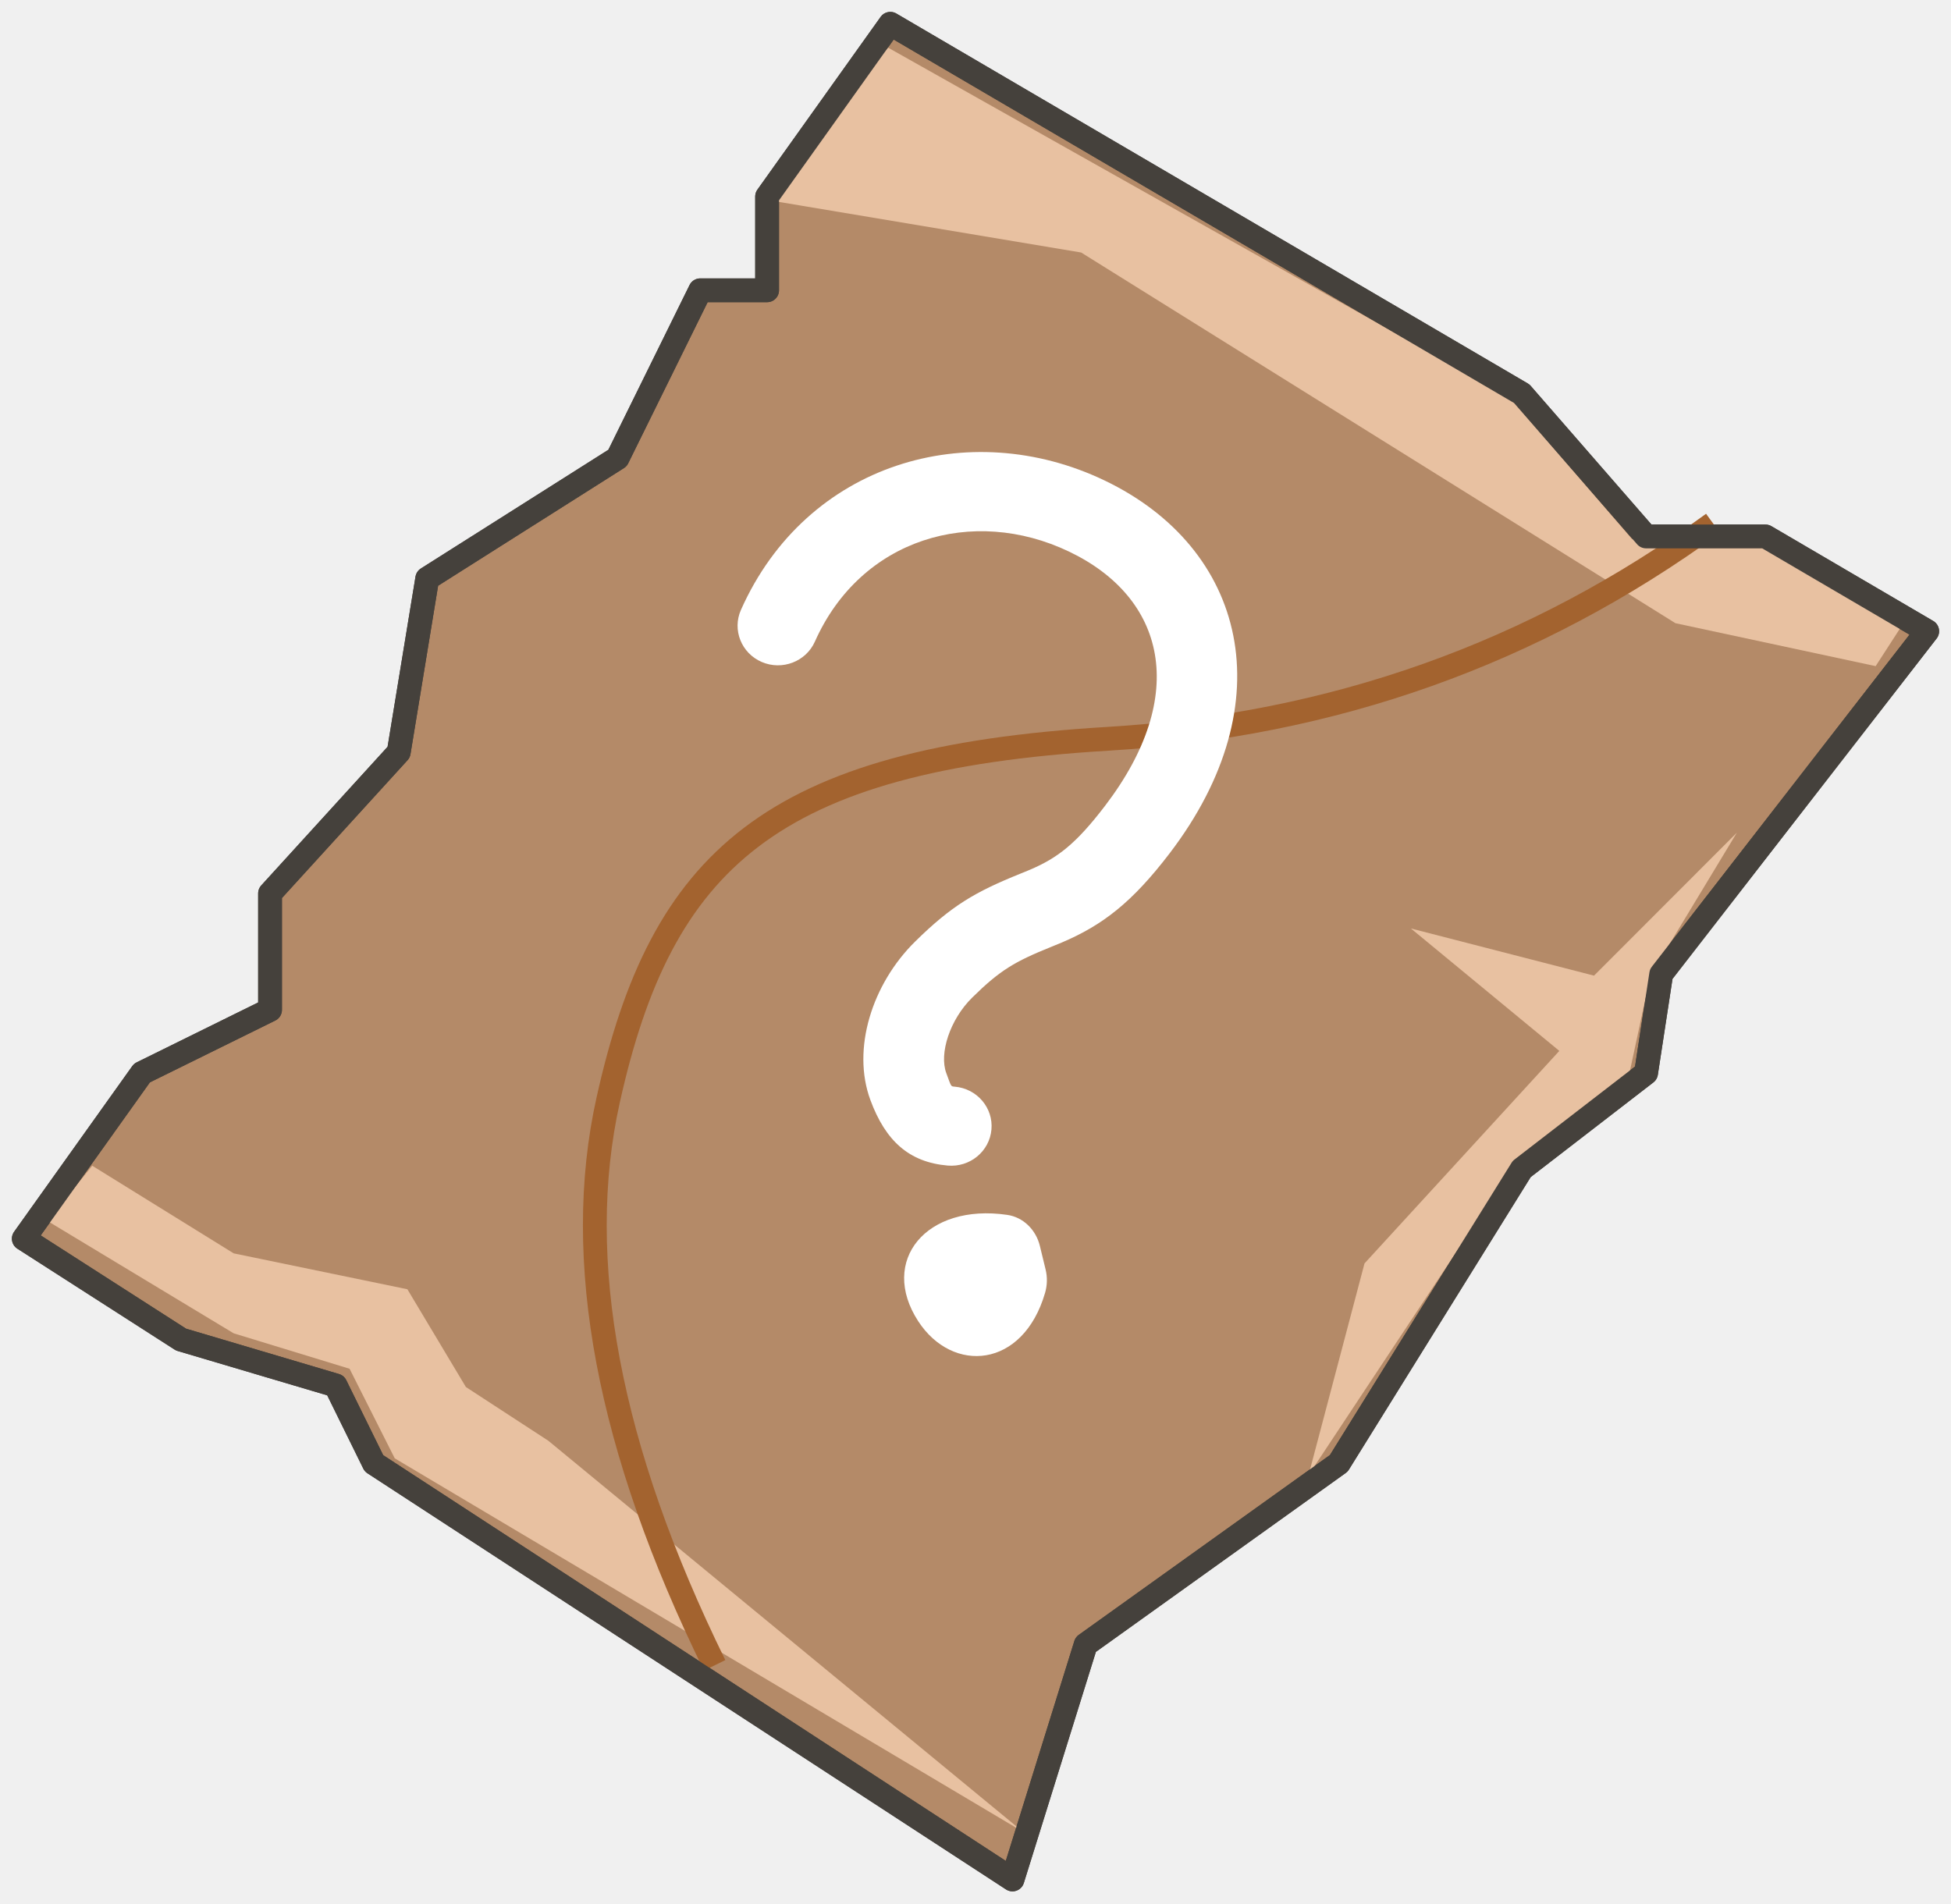
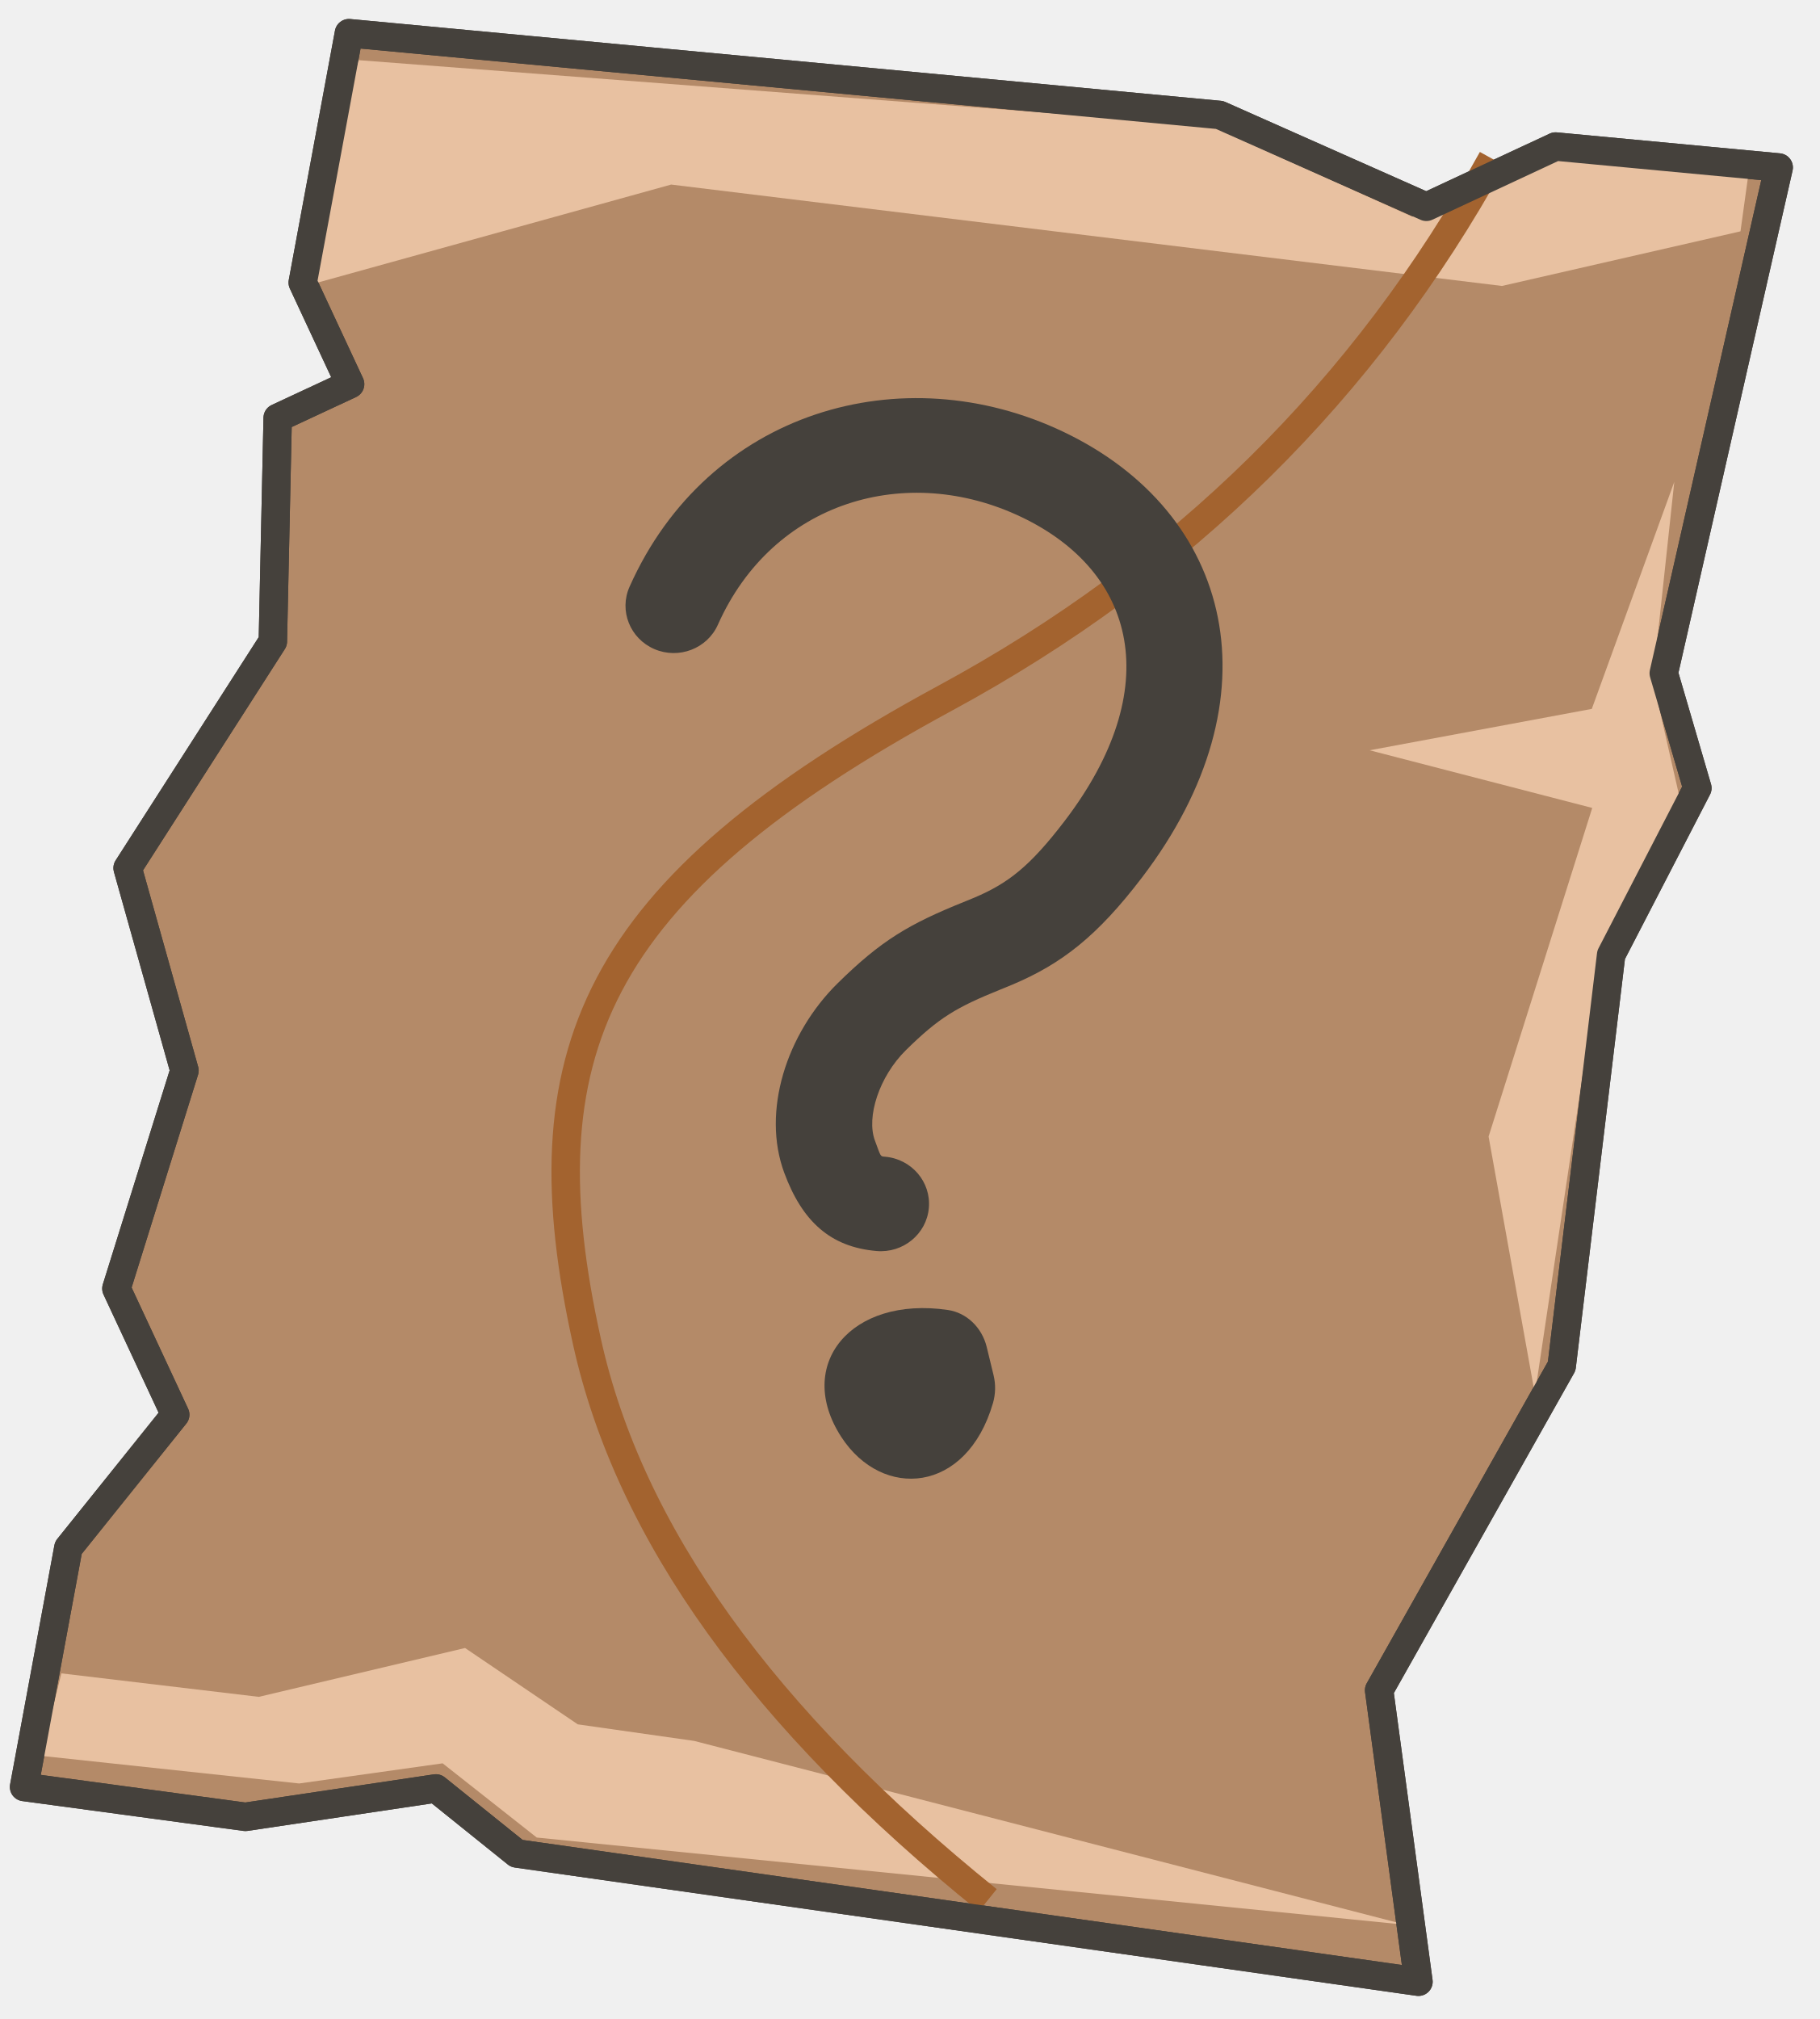
- <svg xmlns="http://www.w3.org/2000/svg" width="82px" height="80px" viewBox="0 0 82 80" version="1.1">
+ <svg xmlns="http://www.w3.org/2000/svg" width="64px" height="71px" viewBox="0 0 64 71" version="1.1">
  <defs />
-   <g id="Intro-Quest-Flow" stroke="none" stroke-width="1" fill="none" fill-rule="evenodd">
-     <g id="LM-Quest-7-Copy" transform="translate(-147, -454)">
-       <g id="Group-Copy" transform="translate(148, 455)">
+   <g id="Page-1" stroke="none" stroke-width="1" fill="none" fill-rule="evenodd">
+     <g id="Group-9" transform="translate(-21, -18)">
+       <g id="Group-Copy" transform="translate(53, 53) rotate(-25) translate(-53, -53) translate(13, 14)">
        <polygon id="Path-6" stroke="#45413C" fill="#B48A68" stroke-linecap="round" stroke-linejoin="round" points="0 51.066 4.966 44.103 10.35 41.448 10.35 36.554 15.759 30.618 16.957 23.318 24.955 18.254 28.431 11.202 31.241 11.202 31.241 7.261 36.42 0 62.957 15.548 68.184 21.549 73.2 21.549 80 25.533 68.82 39.943 68.184 44.103 62.957 48.136 55.269 60.509 44.632 68.126 41.554 78 14.717 60.509 13.105 57.234 6.61 55.308" />
        <polygon id="Path-8" fill="#E8C1A1" points="42 76 22.045 59.559 18.581 57.301 16.122 53.192 8.821 51.683 2.877 48 1 50.324 8.821 55.044 13.693 56.534 15.591 60.299" />
        <polygon id="Path-9" fill="#E8C1A1" points="36.321 1 62.478 15.724 67.588 21.653 73.204 21.653 79 25.195 77.833 27 69.418 25.195 44.441 9.614 31 7.364" />
        <path d="M29.036,69 C24.56,59.879 23.067,51.96 24.56,45.243 C26.798,35.168 31.368,30.907 45.556,30.055 C55.014,29.487 63.495,26.469 71,21" id="Path-7" stroke="#A3632F" />
        <polygon id="Path-12" fill="#E8C1A1" points="72 34 65.996 40.01 58.3 38.027 64.538 43.173 56.35 52.106 54 61 62.352 48.389 67.488 44.093 68.368 40.01" />
        <polygon id="Path-6-Copy" stroke="#45413C" stroke-linecap="round" stroke-linejoin="round" points="0 51.066 4.966 44.103 10.35 41.448 10.35 36.554 15.759 30.618 16.957 23.318 24.955 18.254 28.431 11.202 31.241 11.202 31.241 7.261 36.42 0 62.957 15.548 68.184 21.549 73.2 21.549 80 25.533 68.82 39.943 68.184 44.103 62.957 48.136 55.269 60.509 44.632 68.126 41.554 78 14.717 60.509 13.105 57.234 6.61 55.308" />
-         <path d="M42.925,53.341 C41.997,56.532 39.032,56.751 37.591,54.533 C35.94,51.992 37.929,49.567 41.336,50.066 C41.996,50.162 42.537,50.678 42.706,51.372 L42.947,52.364 C43.025,52.685 43.017,53.024 42.925,53.341 Z" id="Path-11" fill="#FFFFFF" fill-rule="nonzero" />
-         <path d="M33.25,25.968 C32.875,26.81 31.875,27.194 31.017,26.826 C30.159,26.457 29.767,25.476 30.143,24.633 C32.896,18.453 39.73,16.475 45.414,19.191 C51.361,22.032 53.008,28.52 48.157,34.871 C46.588,36.925 45.344,37.889 43.62,38.62 C43.489,38.676 43.365,38.726 43.177,38.802 C41.645,39.421 41.031,39.78 39.864,40.929 C38.918,41.86 38.468,43.283 38.771,44.103 C38.99,44.694 38.955,44.662 39.13,44.677 C40.063,44.758 40.753,45.565 40.67,46.481 C40.588,47.397 39.765,48.074 38.832,47.993 C37.204,47.853 36.217,46.952 35.583,45.24 C34.788,43.092 35.653,40.359 37.462,38.578 C38.997,37.066 39.975,36.495 41.887,35.723 C42.058,35.654 42.167,35.61 42.275,35.564 C43.456,35.063 44.228,34.464 45.443,32.874 C49.009,28.205 47.971,24.115 43.929,22.184 C39.894,20.256 35.188,21.618 33.25,25.968 Z" id="Path-10" fill="#FFFFFF" fill-rule="nonzero" />
      </g>
+       <path d="M55.925,67.341 C54.997,70.532 52.032,70.751 50.591,68.533 C48.94,65.992 50.929,63.567 54.336,64.066 C54.996,64.162 55.537,64.678 55.706,65.372 L55.947,66.364 C56.025,66.685 56.017,67.024 55.925,67.341 Z" id="Path-11" fill="#45413C" fill-rule="nonzero" />
+       <path d="M46.25,39.968 C45.875,40.81 44.875,41.194 44.017,40.826 C43.159,40.457 42.767,39.476 43.143,38.633 C45.896,32.453 52.73,30.475 58.414,33.191 C64.361,36.032 66.008,42.52 61.157,48.871 C59.588,50.925 58.344,51.889 56.62,52.62 C56.489,52.676 56.365,52.726 56.177,52.802 C54.645,53.421 54.031,53.78 52.864,54.929 C51.918,55.86 51.468,57.283 51.771,58.103 C51.99,58.694 51.955,58.662 52.13,58.677 C53.063,58.758 53.753,59.565 53.67,60.481 C53.588,61.397 52.765,62.074 51.832,61.993 C50.204,61.853 49.217,60.952 48.583,59.24 C47.788,57.092 48.653,54.359 50.462,52.578 C51.997,51.066 52.975,50.495 54.887,49.723 C55.058,49.654 55.167,49.61 55.275,49.564 C56.456,49.063 57.228,48.464 58.443,46.874 C62.009,42.205 60.971,38.115 56.929,36.184 C52.894,34.256 48.188,35.618 46.25,39.968 Z" id="Path-10" fill="#45413C" fill-rule="nonzero" />
    </g>
  </g>
</svg>
